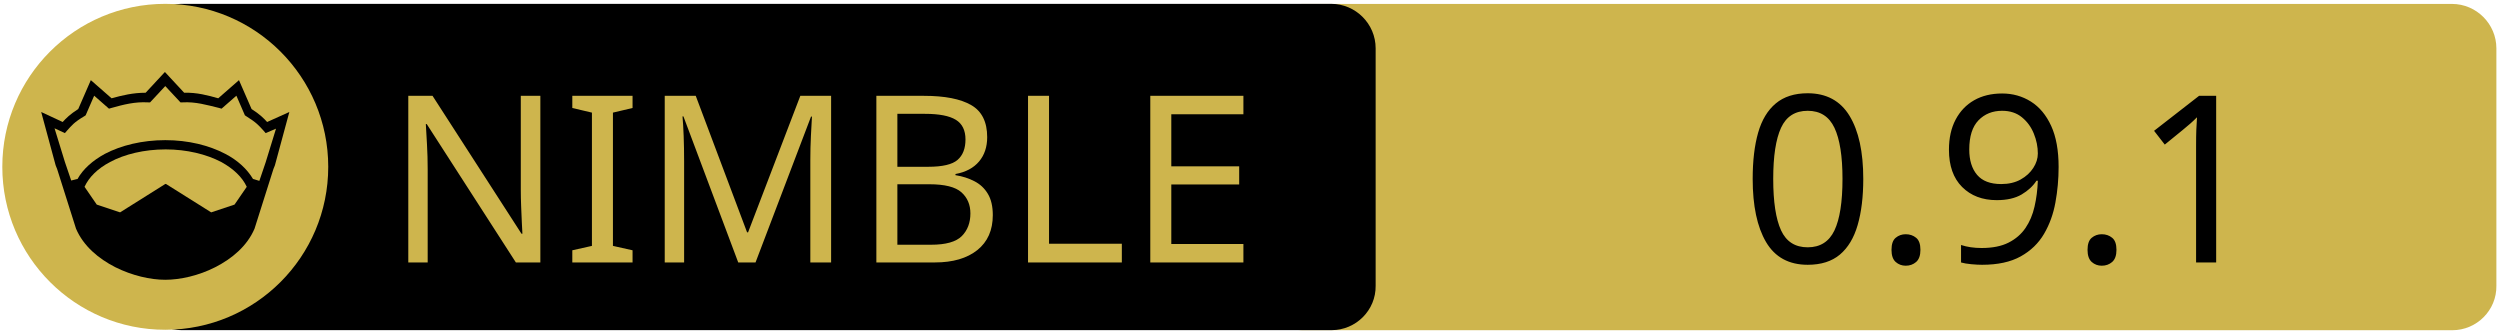
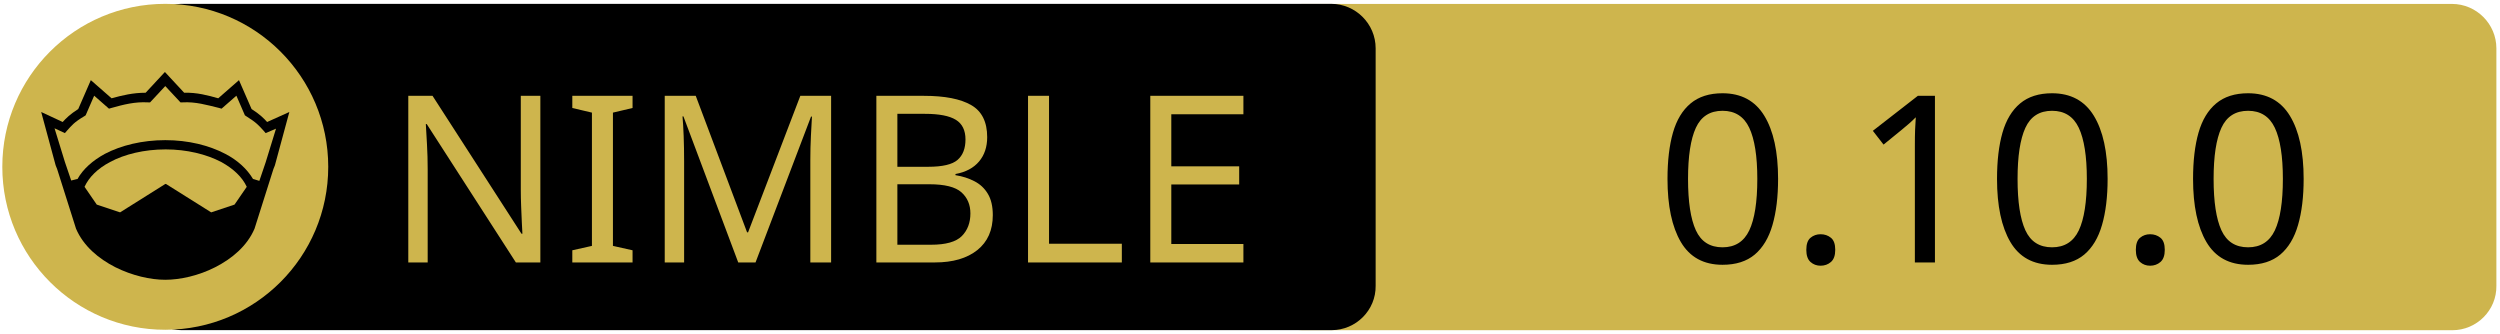
<svg xmlns="http://www.w3.org/2000/svg" xmlns:xlink="http://www.w3.org/1999/xlink" width="675" height="90" xml:space="preserve" version="1.1">
  <a xlink:href="https://github.com/NecsusECS/Necsus">
    <g>
      <path fill="#CEB54D" id="svg_15" d="m662.123,89.159l-310.5,0c-6.6,0 -12,-5.4 -12,-12l0,-64.1c0,-6.6 5.4,-12 12,-12l310.4,0c6.6,0 12,5.4 12,12l0,64.1c0.1,6.6 -5.3,12 -11.9,12z" />
      <path id="svg_1" d="m359.524,89.139l-310.5,0c-6.6,0 -12,-5.4 -12,-12l0,-64.1c0,-6.6 5.4,-12 12,-12l310.4,0c6.6,0 12,5.4 12,12l0,64.1c0.1,6.6 -5.3,12 -11.9,12z" />
      <rect id="svg_2" fill="none" height="45.9" width="315.3" class="st0" y="24.539" x="60.224" />
      <circle id="svg_4" fill="#CEB54D" r="44" cy="45.039" cx="44.624" class="st1" />
      <g id="XMLID_4_">
        <path id="svg_5" d="m78.124,30.239l-3.9,14.4l-0.4,1l-5.1,16.1c0,0 0,0 0,0c-2,4.7 -6.1,8.1 -10.6,10.4c-4.5,2.3 -9.5,3.4 -13.5,3.4c-4,0 -8.9,-1.1 -13.5,-3.4c-4.5,-2.3 -8.6,-5.7 -10.6,-10.4c0,0 0,0 0,0l-5.1,-16.1l-0.4,-1l-3.9,-14.4l5.8,2.7c0.9,-1 2,-2.1 4.2,-3.5l3.4,-7.8l5.6,4.9c2.9,-0.8 5.8,-1.5 9.2,-1.5l5.2,-5.6l5.2,5.6c3.4,-0.1 6.4,0.7 9.2,1.5l5.6,-4.9l3.4,7.8c2.2,1.4 3.3,2.5 4.2,3.5l6,-2.7z" />
        <g id="XMLID_6_">
          <g id="svg_6">
            <path id="svg_7" fill="#CEB54D" d="m66.624,50.439l-3.3,4.8l-6.3,2.1l-12.1,-7.6c-0.1,-0.1 -0.3,-0.1 -0.4,0l-12.1,7.6l-6.3,-2.1l-3.3,-4.8c1.2,-2.6 3.5,-4.9 6.9,-6.7c3.9,-2.1 9.2,-3.4 15,-3.4c5.7,0 11,1.3 15,3.4c3.3,1.8 5.7,4.1 6.9,6.7z" class="st1" />
          </g>
          <g id="svg_8" />
        </g>
        <g id="XMLID_5_">
          <g id="svg_9">
            <path id="svg_10" fill="#CEB54D" d="m74.524,34.739l-2.8,9.1l-1.7,5l-1.6,-0.5c0,0 -0.1,0 -0.1,0c-1.6,-2.7 -4.2,-5.1 -7.5,-6.8c-4.4,-2.3 -10,-3.7 -16.2,-3.7c-6.2,0 -11.9,1.4 -16.3,3.7c-3.3,1.8 -5.9,4.1 -7.4,6.8c0,0 -0.1,0 -0.1,0l-1.6,0.4l-1.7,-5l-2.8,-9.1l2.8,1.3l0.6,-0.7c1.2,-1.3 1.8,-2.2 4.7,-3.9l0.3,-0.2l2.3,-5.3l4,3.5l0.7,-0.2c3.2,-0.9 6.3,-1.7 9.8,-1.5l0.6,0l4.1,-4.4l4.1,4.4l0.6,0c3.5,-0.2 6.5,0.7 9.8,1.5l0.7,0.2l4,-3.5l2.3,5.3l0.3,0.2c2.9,1.8 3.5,2.6 4.7,3.9l0.6,0.7l2.8,-1.2z" class="st1" />
          </g>
          <g id="svg_11" />
        </g>
      </g>
      <text x="-442" y="-350.021" id="svg_16" font-size="63px" font-family="'PT Sans Caption', 'Tahoma', 'Helvetica Neue Medium', 'PT Sans', sans-serif" fill="#CEB54D" class="st1 st2 st3" transform="matrix(1 0 0 1 546.13 420.879)">NIMBLE</text>
-       <text x="-76.0" y="-350.012" id="svg_17" font-size="63.012px" font-family="'PT Sans Caption', 'Tahoma', 'Helvetica Neue Medium', 'PT Sans', sans-serif" fill="#000000" class="st1 st2 st3" transform="matrix(1 0 0 1 546.13 420.879)">0.9.1</text>
+       <text x="-99.0" y="-350.012" id="svg_17" font-size="63.012px" font-family="'PT Sans Caption', 'Tahoma', 'Helvetica Neue Medium', 'PT Sans', sans-serif" fill="#000000" class="st1 st2 st3" transform="matrix(1 0 0 1 546.13 420.879)">0.10.0</text>
    </g>
  </a>
</svg>
